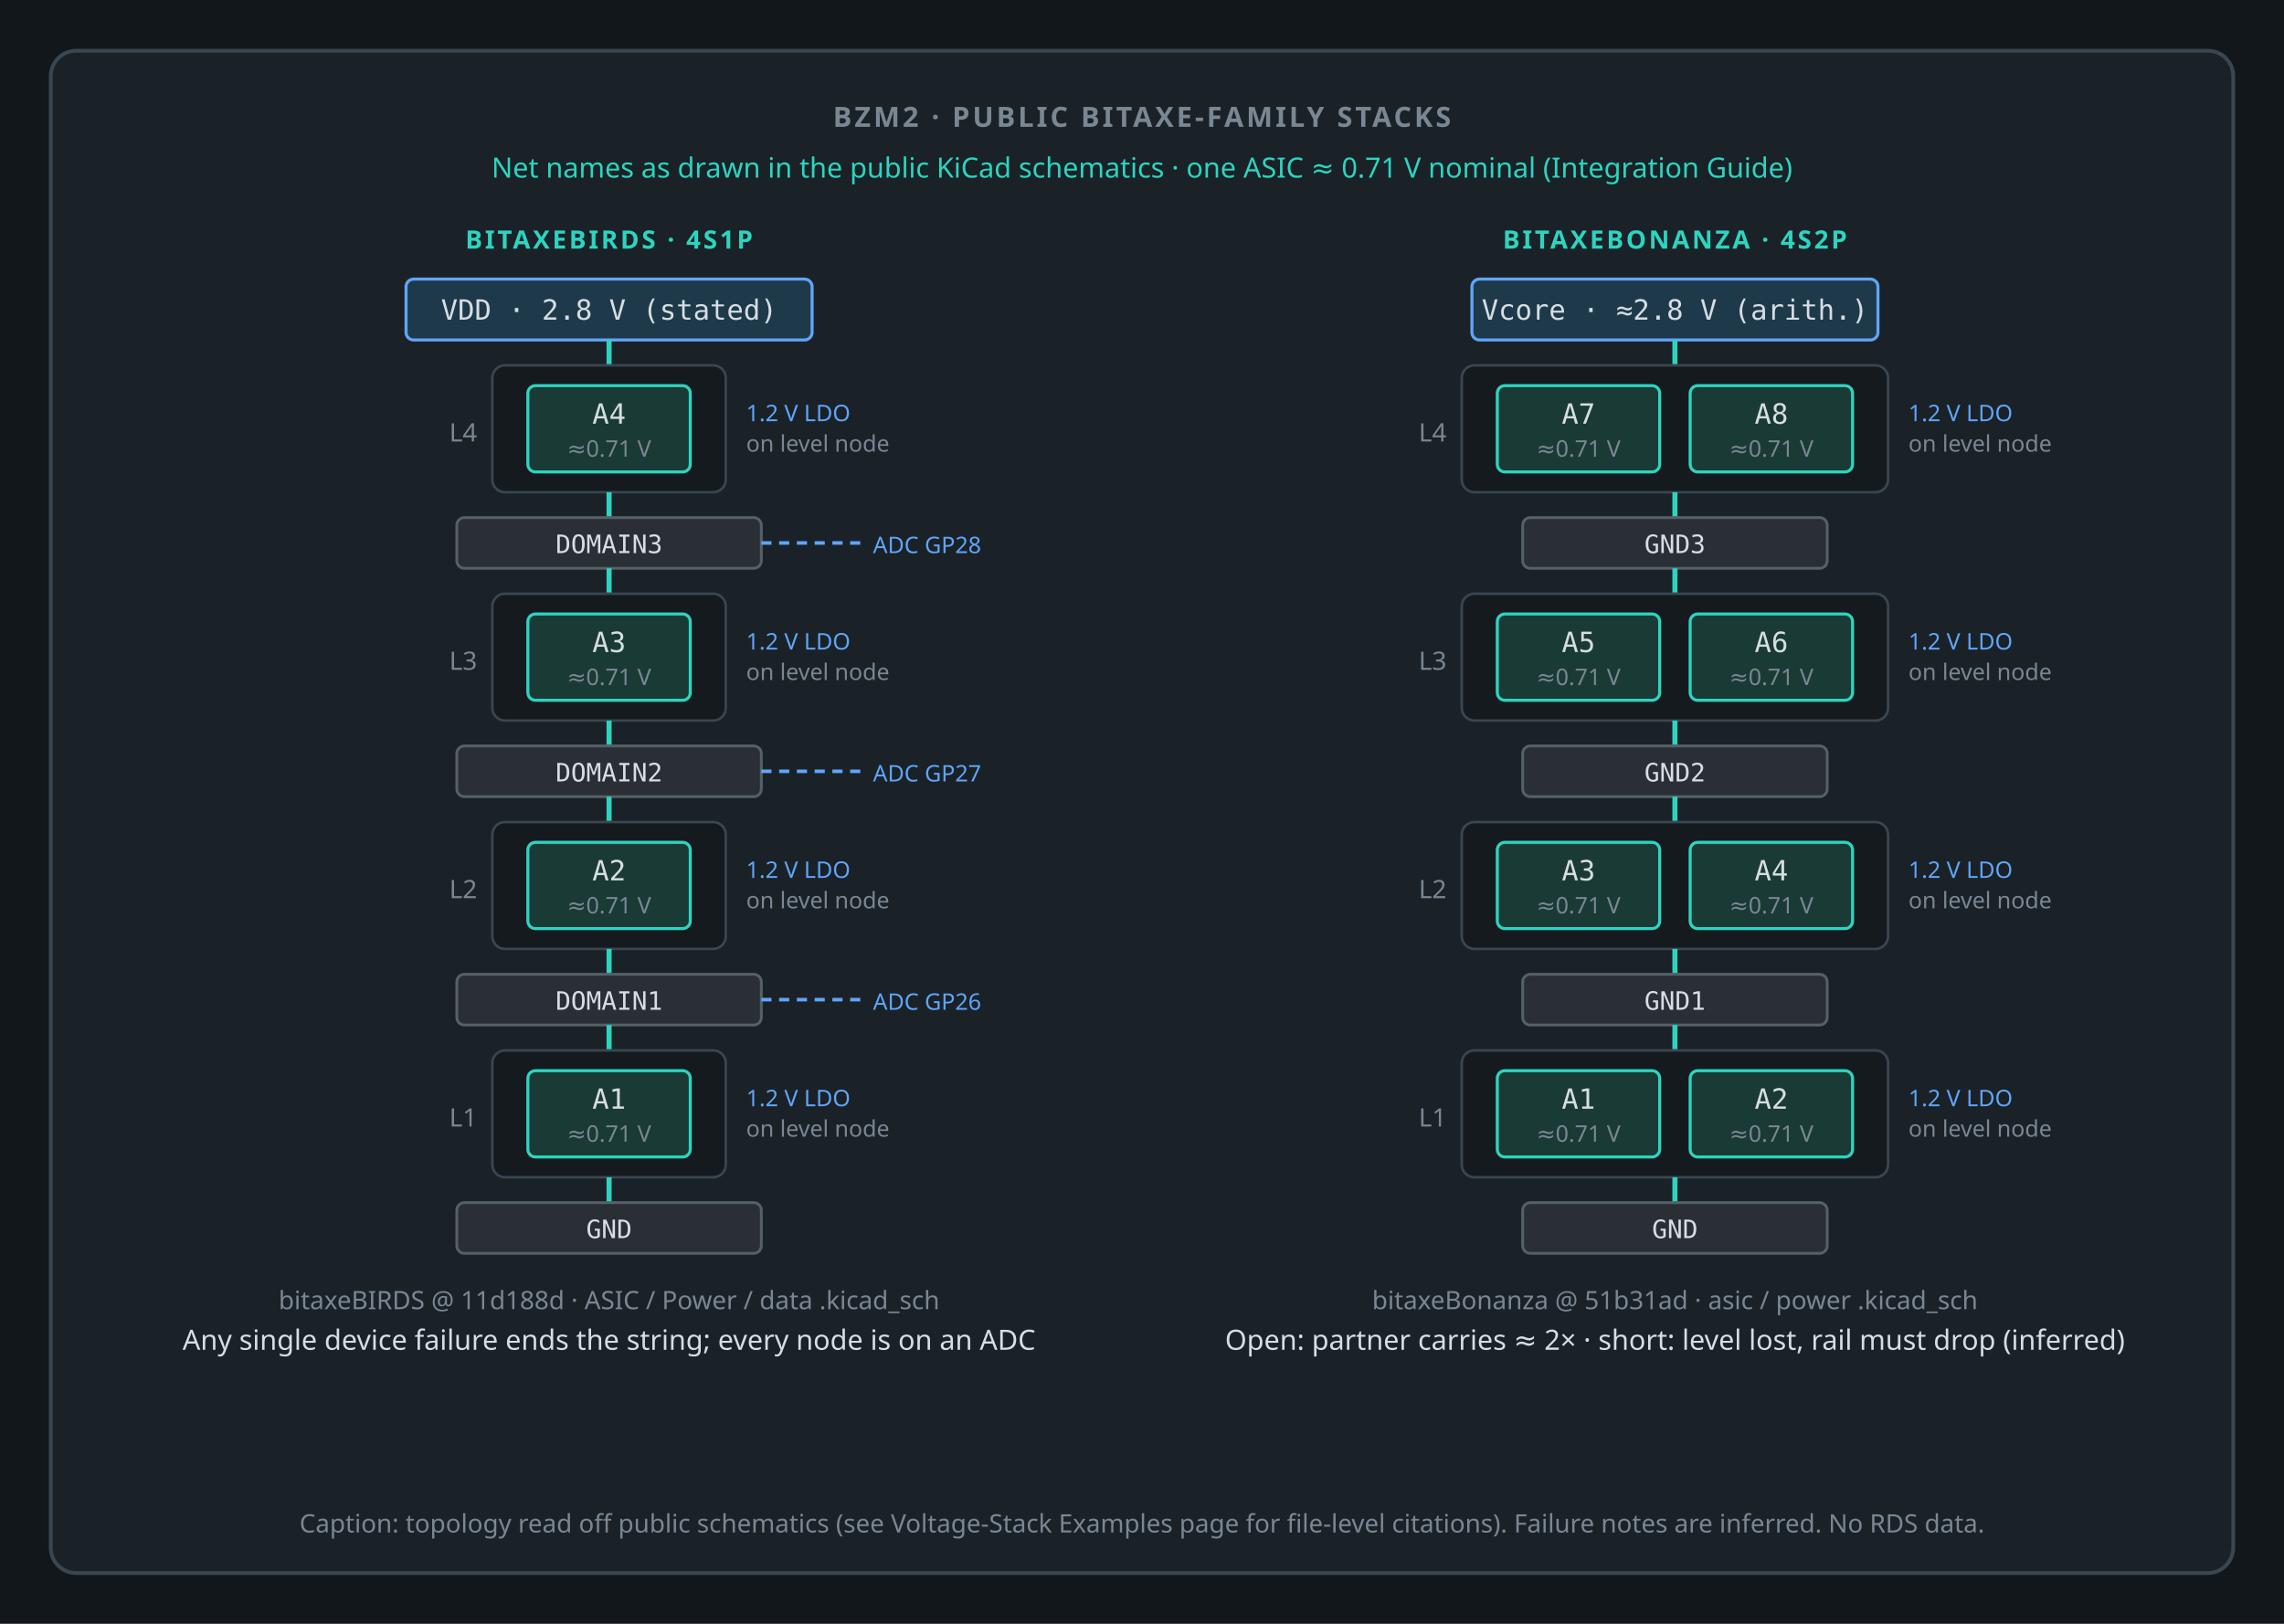
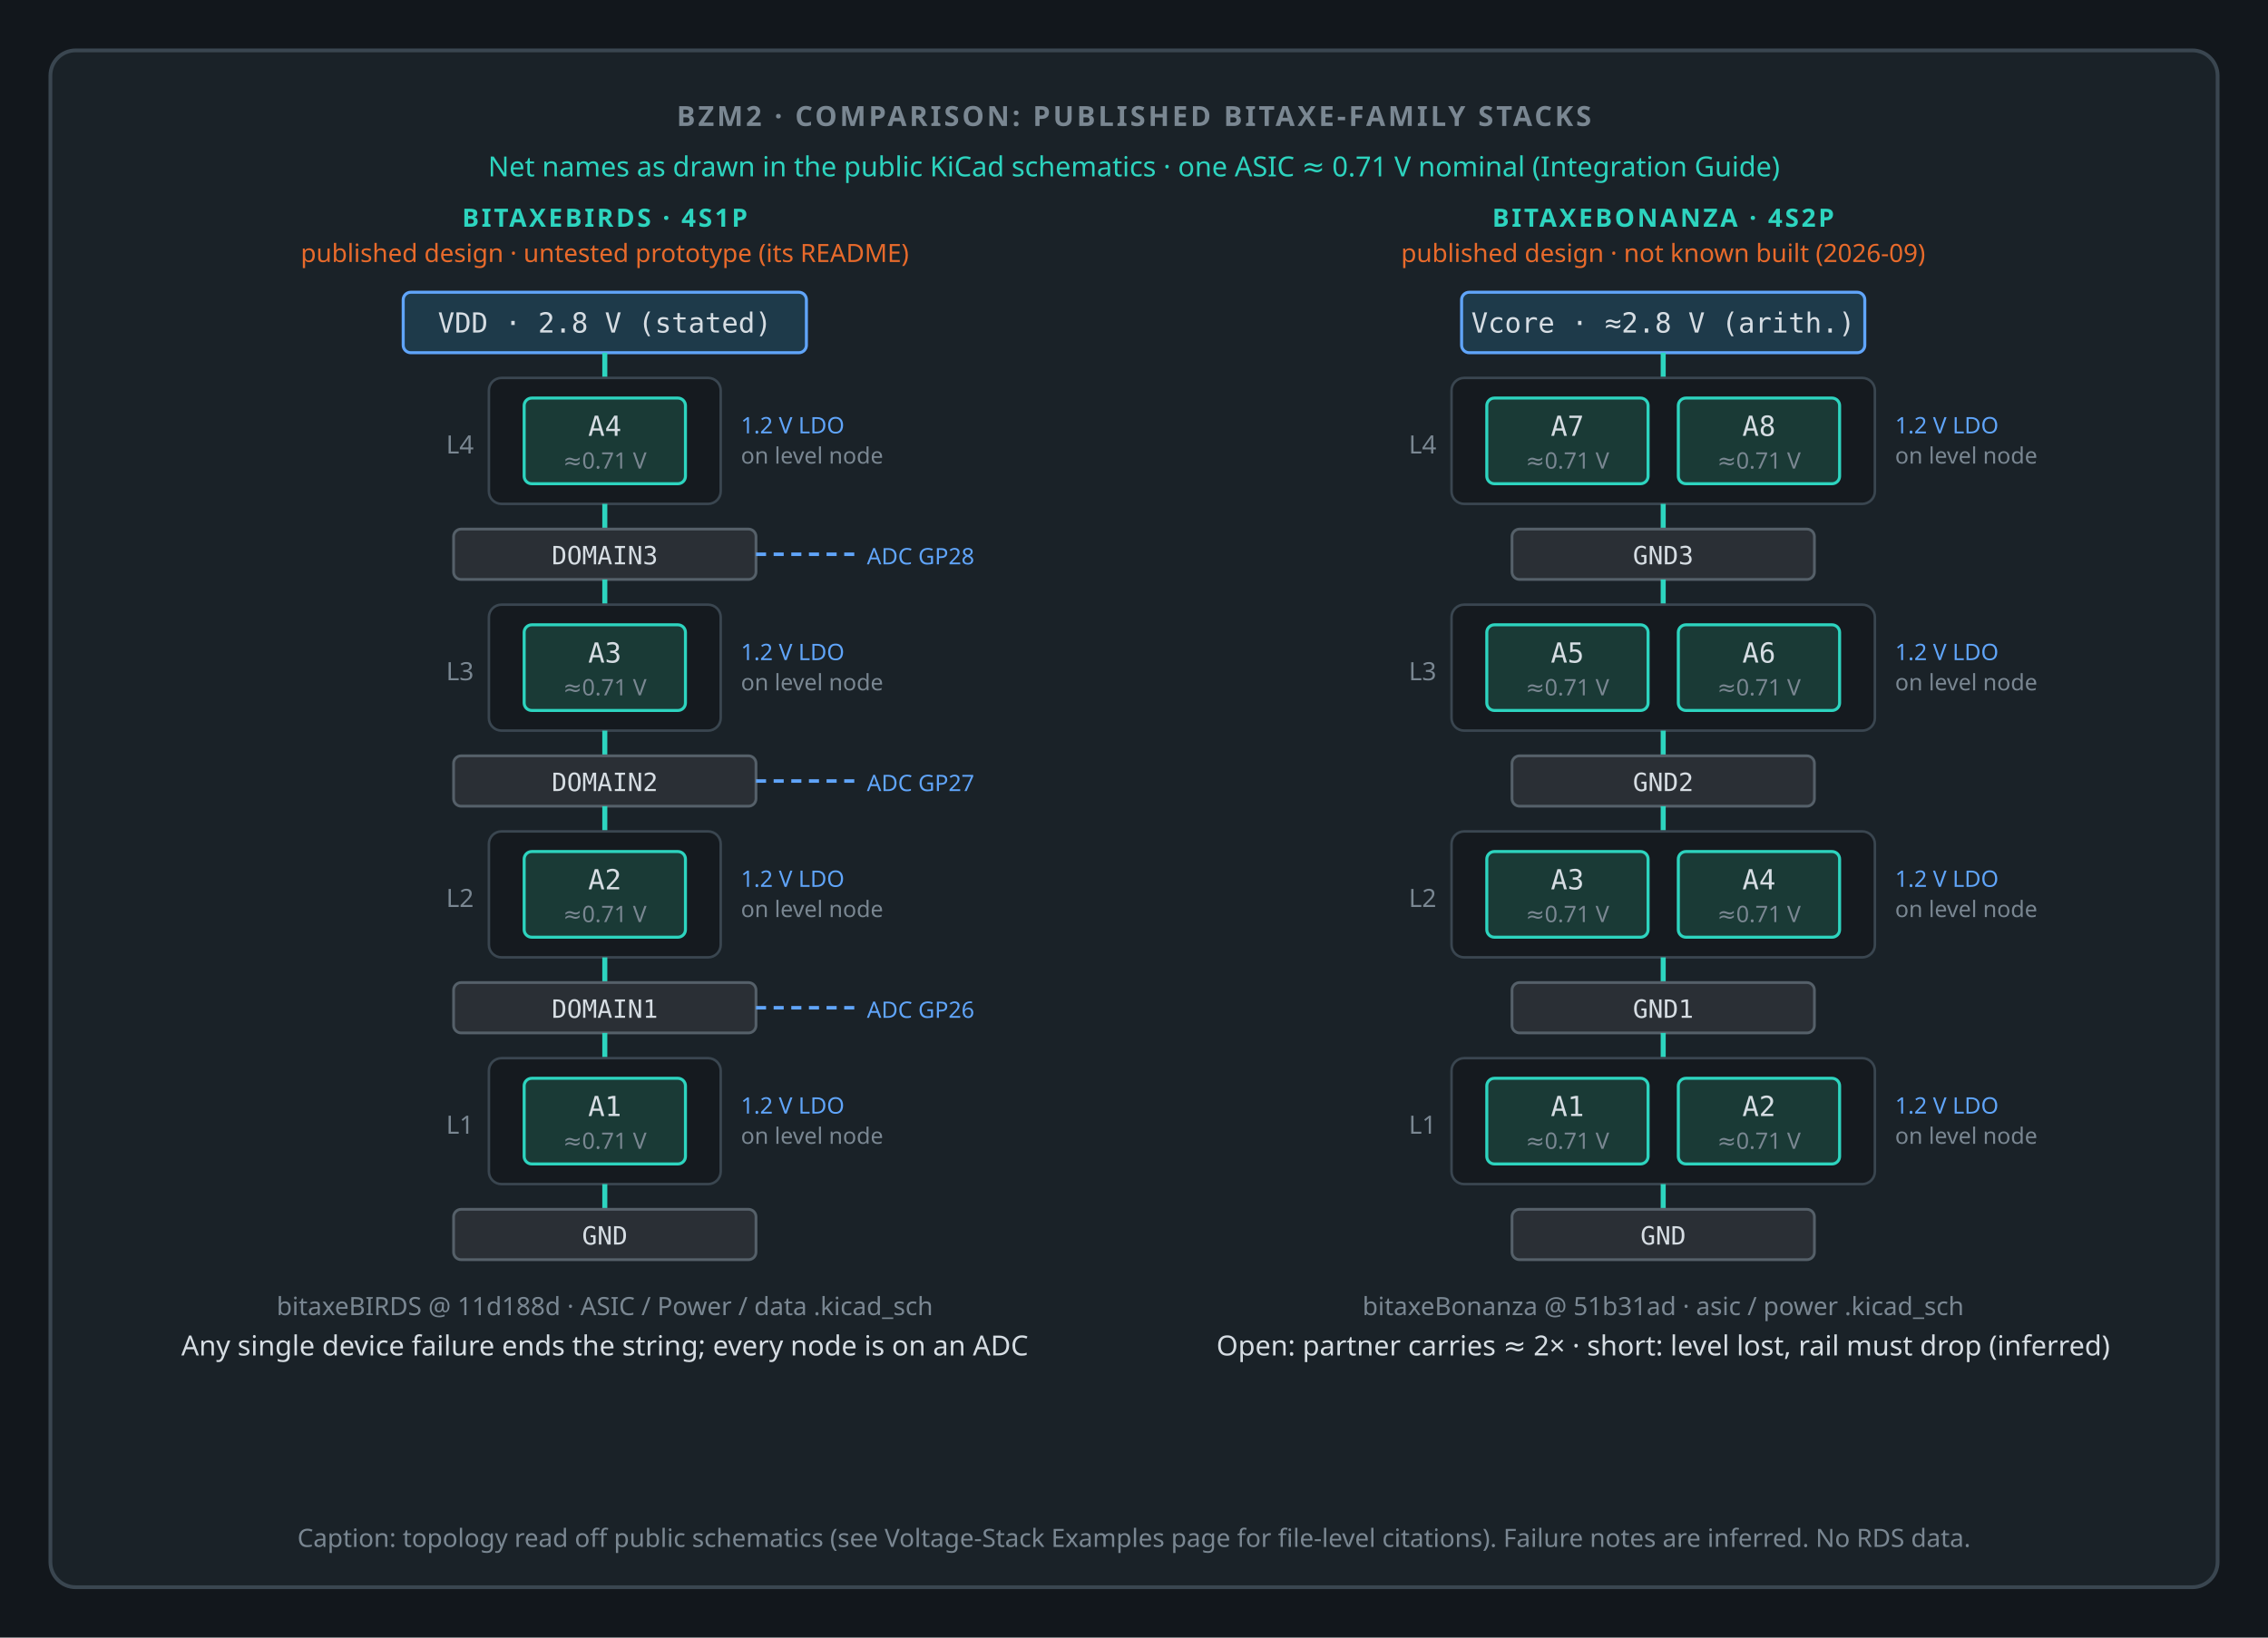
- <svg xmlns="http://www.w3.org/2000/svg" viewBox="0 0 900 640" role="img" aria-label="bitaxeBIRDS four ASICs in series and bitaxeBonanza four levels of two ASICs in parallel">
-   <rect width="900" height="640" fill="#12171c" />
-   <rect x="20" y="20" width="860" height="600" rx="10" fill="#1a2228" stroke="#3a4650" stroke-width="1.5" />
-   <text x="450.0" y="50" text-anchor="middle" fill="#7a8792" font-family="Orbitron,sans-serif" font-size="11" font-weight="600" letter-spacing="0.1em">BZM2 · PUBLIC BITAXE-FAMILY STACKS</text>
+ <svg xmlns="http://www.w3.org/2000/svg" viewBox="0 0 900 650" role="img" aria-label="bitaxeBIRDS four ASICs in series and bitaxeBonanza four levels of two ASICs in parallel">
+   <rect width="900" height="650" fill="#12171c" />
+   <rect x="20" y="20" width="860" height="610" rx="10" fill="#1a2228" stroke="#3a4650" stroke-width="1.5" />
+   <text x="450.0" y="50" text-anchor="middle" fill="#7a8792" font-family="Orbitron,sans-serif" font-size="11" font-weight="600" letter-spacing="0.1em">BZM2 · COMPARISON: PUBLISHED BITAXE-FAMILY STACKS</text>
  <text x="450.0" y="70" text-anchor="middle" fill="#2dd4bf" font-family="Ubuntu,sans-serif" font-size="11">Net names as drawn in the public KiCad schematics · one ASIC ≈ 0.71 V nominal (Integration Guide)</text>
-   <text x="240" y="98" text-anchor="middle" fill="#2dd4bf" font-family="Orbitron,sans-serif" font-size="10" font-weight="600" letter-spacing="0.1em">BITAXEBIRDS · 4S1P</text>
-   <text x="660" y="98" text-anchor="middle" fill="#2dd4bf" font-family="Orbitron,sans-serif" font-size="10" font-weight="600" letter-spacing="0.1em">BITAXEBONANZA · 4S2P</text>
-   <rect x="160.0" y="110" width="160" height="24" rx="3" fill="#1e3a4a" stroke="#60a5fa" stroke-width="1.2" />
-   <text x="240.0" y="126" text-anchor="middle" fill="#d6dde3" font-family="JetBrains Mono,monospace" font-size="11">VDD · 2.8 V (stated)</text>
-   <line x1="240.0" y1="134" x2="240.0" y2="144" stroke="#2dd4bf" stroke-width="2" />
-   <rect x="194.0" y="144" width="92" height="50" rx="5" fill="#151a1f" stroke="#3a4650" stroke-width="1" />
-   <text x="188.0" y="174" text-anchor="end" fill="#7a8792" font-family="Ubuntu,sans-serif" font-size="10">L4</text>
-   <rect x="208.0" y="152" width="64" height="34" rx="3" fill="#1a3a36" stroke="#2dd4bf" stroke-width="1.2" />
-   <text x="240.0" y="167" text-anchor="middle" fill="#d6dde3" font-family="JetBrains Mono,monospace" font-size="11">A4</text>
-   <text x="240.0" y="180" text-anchor="middle" fill="#7a8792" font-family="Ubuntu,sans-serif" font-size="9">≈0.71 V</text>
-   <text x="294.0" y="166" text-anchor="start" fill="#60a5fa" font-family="Ubuntu,sans-serif" font-size="9">1.2 V LDO</text>
-   <text x="294.0" y="178" text-anchor="start" fill="#7a8792" font-family="Ubuntu,sans-serif" font-size="9">on level node</text>
-   <line x1="240.0" y1="194" x2="240.0" y2="204" stroke="#2dd4bf" stroke-width="2" />
-   <rect x="180.0" y="204" width="120" height="20" rx="3" fill="#2a2f35" stroke="#556069" stroke-width="1.1" />
-   <text x="240.0" y="218" text-anchor="middle" fill="#d6dde3" font-family="JetBrains Mono,monospace" font-size="10">DOMAIN3</text>
-   <line x1="300.0" y1="214" x2="340.0" y2="214" stroke="#60a5fa" stroke-width="1.4" stroke-dasharray="4 3" />
-   <text x="344.0" y="218" text-anchor="start" fill="#60a5fa" font-family="Ubuntu,sans-serif" font-size="9">ADC GP28</text>
-   <line x1="240.0" y1="224" x2="240.0" y2="234" stroke="#2dd4bf" stroke-width="2" />
-   <rect x="194.0" y="234" width="92" height="50" rx="5" fill="#151a1f" stroke="#3a4650" stroke-width="1" />
-   <text x="188.0" y="264" text-anchor="end" fill="#7a8792" font-family="Ubuntu,sans-serif" font-size="10">L3</text>
-   <rect x="208.0" y="242" width="64" height="34" rx="3" fill="#1a3a36" stroke="#2dd4bf" stroke-width="1.2" />
-   <text x="240.0" y="257" text-anchor="middle" fill="#d6dde3" font-family="JetBrains Mono,monospace" font-size="11">A3</text>
-   <text x="240.0" y="270" text-anchor="middle" fill="#7a8792" font-family="Ubuntu,sans-serif" font-size="9">≈0.71 V</text>
-   <text x="294.0" y="256" text-anchor="start" fill="#60a5fa" font-family="Ubuntu,sans-serif" font-size="9">1.2 V LDO</text>
-   <text x="294.0" y="268" text-anchor="start" fill="#7a8792" font-family="Ubuntu,sans-serif" font-size="9">on level node</text>
-   <line x1="240.0" y1="284" x2="240.0" y2="294" stroke="#2dd4bf" stroke-width="2" />
-   <rect x="180.0" y="294" width="120" height="20" rx="3" fill="#2a2f35" stroke="#556069" stroke-width="1.1" />
-   <text x="240.0" y="308" text-anchor="middle" fill="#d6dde3" font-family="JetBrains Mono,monospace" font-size="10">DOMAIN2</text>
-   <line x1="300.0" y1="304" x2="340.0" y2="304" stroke="#60a5fa" stroke-width="1.4" stroke-dasharray="4 3" />
-   <text x="344.0" y="308" text-anchor="start" fill="#60a5fa" font-family="Ubuntu,sans-serif" font-size="9">ADC GP27</text>
-   <line x1="240.0" y1="314" x2="240.0" y2="324" stroke="#2dd4bf" stroke-width="2" />
-   <rect x="194.0" y="324" width="92" height="50" rx="5" fill="#151a1f" stroke="#3a4650" stroke-width="1" />
-   <text x="188.0" y="354" text-anchor="end" fill="#7a8792" font-family="Ubuntu,sans-serif" font-size="10">L2</text>
-   <rect x="208.0" y="332" width="64" height="34" rx="3" fill="#1a3a36" stroke="#2dd4bf" stroke-width="1.2" />
-   <text x="240.0" y="347" text-anchor="middle" fill="#d6dde3" font-family="JetBrains Mono,monospace" font-size="11">A2</text>
-   <text x="240.0" y="360" text-anchor="middle" fill="#7a8792" font-family="Ubuntu,sans-serif" font-size="9">≈0.71 V</text>
-   <text x="294.0" y="346" text-anchor="start" fill="#60a5fa" font-family="Ubuntu,sans-serif" font-size="9">1.2 V LDO</text>
-   <text x="294.0" y="358" text-anchor="start" fill="#7a8792" font-family="Ubuntu,sans-serif" font-size="9">on level node</text>
-   <line x1="240.0" y1="374" x2="240.0" y2="384" stroke="#2dd4bf" stroke-width="2" />
-   <rect x="180.0" y="384" width="120" height="20" rx="3" fill="#2a2f35" stroke="#556069" stroke-width="1.1" />
-   <text x="240.0" y="398" text-anchor="middle" fill="#d6dde3" font-family="JetBrains Mono,monospace" font-size="10">DOMAIN1</text>
-   <line x1="300.0" y1="394" x2="340.0" y2="394" stroke="#60a5fa" stroke-width="1.4" stroke-dasharray="4 3" />
-   <text x="344.0" y="398" text-anchor="start" fill="#60a5fa" font-family="Ubuntu,sans-serif" font-size="9">ADC GP26</text>
-   <line x1="240.0" y1="404" x2="240.0" y2="414" stroke="#2dd4bf" stroke-width="2" />
-   <rect x="194.0" y="414" width="92" height="50" rx="5" fill="#151a1f" stroke="#3a4650" stroke-width="1" />
-   <text x="188.0" y="444" text-anchor="end" fill="#7a8792" font-family="Ubuntu,sans-serif" font-size="10">L1</text>
-   <rect x="208.0" y="422" width="64" height="34" rx="3" fill="#1a3a36" stroke="#2dd4bf" stroke-width="1.2" />
-   <text x="240.0" y="437" text-anchor="middle" fill="#d6dde3" font-family="JetBrains Mono,monospace" font-size="11">A1</text>
-   <text x="240.0" y="450" text-anchor="middle" fill="#7a8792" font-family="Ubuntu,sans-serif" font-size="9">≈0.71 V</text>
-   <text x="294.0" y="436" text-anchor="start" fill="#60a5fa" font-family="Ubuntu,sans-serif" font-size="9">1.2 V LDO</text>
-   <text x="294.0" y="448" text-anchor="start" fill="#7a8792" font-family="Ubuntu,sans-serif" font-size="9">on level node</text>
-   <line x1="240.0" y1="464" x2="240.0" y2="474" stroke="#2dd4bf" stroke-width="2" />
-   <rect x="180.0" y="474" width="120" height="20" rx="3" fill="#2a2f35" stroke="#556069" stroke-width="1.1" />
-   <text x="240.0" y="488" text-anchor="middle" fill="#d6dde3" font-family="JetBrains Mono,monospace" font-size="10">GND</text>
-   <rect x="580.0" y="110" width="160" height="24" rx="3" fill="#1e3a4a" stroke="#60a5fa" stroke-width="1.2" />
-   <text x="660.0" y="126" text-anchor="middle" fill="#d6dde3" font-family="JetBrains Mono,monospace" font-size="11">Vcore · ≈2.8 V (arith.)</text>
-   <line x1="660.0" y1="134" x2="660.0" y2="144" stroke="#2dd4bf" stroke-width="2" />
-   <rect x="576.0" y="144" width="168" height="50" rx="5" fill="#151a1f" stroke="#3a4650" stroke-width="1" />
-   <text x="570.0" y="174" text-anchor="end" fill="#7a8792" font-family="Ubuntu,sans-serif" font-size="10">L4</text>
-   <rect x="590.0" y="152" width="64" height="34" rx="3" fill="#1a3a36" stroke="#2dd4bf" stroke-width="1.2" />
-   <text x="622.0" y="167" text-anchor="middle" fill="#d6dde3" font-family="JetBrains Mono,monospace" font-size="11">A7</text>
-   <text x="622.0" y="180" text-anchor="middle" fill="#7a8792" font-family="Ubuntu,sans-serif" font-size="9">≈0.71 V</text>
-   <rect x="666.0" y="152" width="64" height="34" rx="3" fill="#1a3a36" stroke="#2dd4bf" stroke-width="1.2" />
-   <text x="698.0" y="167" text-anchor="middle" fill="#d6dde3" font-family="JetBrains Mono,monospace" font-size="11">A8</text>
-   <text x="698.0" y="180" text-anchor="middle" fill="#7a8792" font-family="Ubuntu,sans-serif" font-size="9">≈0.71 V</text>
-   <text x="752.0" y="166" text-anchor="start" fill="#60a5fa" font-family="Ubuntu,sans-serif" font-size="9">1.2 V LDO</text>
-   <text x="752.0" y="178" text-anchor="start" fill="#7a8792" font-family="Ubuntu,sans-serif" font-size="9">on level node</text>
-   <line x1="660.0" y1="194" x2="660.0" y2="204" stroke="#2dd4bf" stroke-width="2" />
-   <rect x="600.0" y="204" width="120" height="20" rx="3" fill="#2a2f35" stroke="#556069" stroke-width="1.1" />
-   <text x="660.0" y="218" text-anchor="middle" fill="#d6dde3" font-family="JetBrains Mono,monospace" font-size="10">GND3</text>
-   <line x1="660.0" y1="224" x2="660.0" y2="234" stroke="#2dd4bf" stroke-width="2" />
-   <rect x="576.0" y="234" width="168" height="50" rx="5" fill="#151a1f" stroke="#3a4650" stroke-width="1" />
-   <text x="570.0" y="264" text-anchor="end" fill="#7a8792" font-family="Ubuntu,sans-serif" font-size="10">L3</text>
-   <rect x="590.0" y="242" width="64" height="34" rx="3" fill="#1a3a36" stroke="#2dd4bf" stroke-width="1.2" />
-   <text x="622.0" y="257" text-anchor="middle" fill="#d6dde3" font-family="JetBrains Mono,monospace" font-size="11">A5</text>
-   <text x="622.0" y="270" text-anchor="middle" fill="#7a8792" font-family="Ubuntu,sans-serif" font-size="9">≈0.71 V</text>
-   <rect x="666.0" y="242" width="64" height="34" rx="3" fill="#1a3a36" stroke="#2dd4bf" stroke-width="1.2" />
-   <text x="698.0" y="257" text-anchor="middle" fill="#d6dde3" font-family="JetBrains Mono,monospace" font-size="11">A6</text>
-   <text x="698.0" y="270" text-anchor="middle" fill="#7a8792" font-family="Ubuntu,sans-serif" font-size="9">≈0.71 V</text>
-   <text x="752.0" y="256" text-anchor="start" fill="#60a5fa" font-family="Ubuntu,sans-serif" font-size="9">1.2 V LDO</text>
-   <text x="752.0" y="268" text-anchor="start" fill="#7a8792" font-family="Ubuntu,sans-serif" font-size="9">on level node</text>
-   <line x1="660.0" y1="284" x2="660.0" y2="294" stroke="#2dd4bf" stroke-width="2" />
-   <rect x="600.0" y="294" width="120" height="20" rx="3" fill="#2a2f35" stroke="#556069" stroke-width="1.1" />
-   <text x="660.0" y="308" text-anchor="middle" fill="#d6dde3" font-family="JetBrains Mono,monospace" font-size="10">GND2</text>
-   <line x1="660.0" y1="314" x2="660.0" y2="324" stroke="#2dd4bf" stroke-width="2" />
-   <rect x="576.0" y="324" width="168" height="50" rx="5" fill="#151a1f" stroke="#3a4650" stroke-width="1" />
-   <text x="570.0" y="354" text-anchor="end" fill="#7a8792" font-family="Ubuntu,sans-serif" font-size="10">L2</text>
-   <rect x="590.0" y="332" width="64" height="34" rx="3" fill="#1a3a36" stroke="#2dd4bf" stroke-width="1.2" />
-   <text x="622.0" y="347" text-anchor="middle" fill="#d6dde3" font-family="JetBrains Mono,monospace" font-size="11">A3</text>
-   <text x="622.0" y="360" text-anchor="middle" fill="#7a8792" font-family="Ubuntu,sans-serif" font-size="9">≈0.71 V</text>
-   <rect x="666.0" y="332" width="64" height="34" rx="3" fill="#1a3a36" stroke="#2dd4bf" stroke-width="1.2" />
-   <text x="698.0" y="347" text-anchor="middle" fill="#d6dde3" font-family="JetBrains Mono,monospace" font-size="11">A4</text>
-   <text x="698.0" y="360" text-anchor="middle" fill="#7a8792" font-family="Ubuntu,sans-serif" font-size="9">≈0.71 V</text>
-   <text x="752.0" y="346" text-anchor="start" fill="#60a5fa" font-family="Ubuntu,sans-serif" font-size="9">1.2 V LDO</text>
-   <text x="752.0" y="358" text-anchor="start" fill="#7a8792" font-family="Ubuntu,sans-serif" font-size="9">on level node</text>
-   <line x1="660.0" y1="374" x2="660.0" y2="384" stroke="#2dd4bf" stroke-width="2" />
-   <rect x="600.0" y="384" width="120" height="20" rx="3" fill="#2a2f35" stroke="#556069" stroke-width="1.1" />
-   <text x="660.0" y="398" text-anchor="middle" fill="#d6dde3" font-family="JetBrains Mono,monospace" font-size="10">GND1</text>
-   <line x1="660.0" y1="404" x2="660.0" y2="414" stroke="#2dd4bf" stroke-width="2" />
-   <rect x="576.0" y="414" width="168" height="50" rx="5" fill="#151a1f" stroke="#3a4650" stroke-width="1" />
-   <text x="570.0" y="444" text-anchor="end" fill="#7a8792" font-family="Ubuntu,sans-serif" font-size="10">L1</text>
-   <rect x="590.0" y="422" width="64" height="34" rx="3" fill="#1a3a36" stroke="#2dd4bf" stroke-width="1.2" />
-   <text x="622.0" y="437" text-anchor="middle" fill="#d6dde3" font-family="JetBrains Mono,monospace" font-size="11">A1</text>
-   <text x="622.0" y="450" text-anchor="middle" fill="#7a8792" font-family="Ubuntu,sans-serif" font-size="9">≈0.71 V</text>
-   <rect x="666.0" y="422" width="64" height="34" rx="3" fill="#1a3a36" stroke="#2dd4bf" stroke-width="1.2" />
-   <text x="698.0" y="437" text-anchor="middle" fill="#d6dde3" font-family="JetBrains Mono,monospace" font-size="11">A2</text>
-   <text x="698.0" y="450" text-anchor="middle" fill="#7a8792" font-family="Ubuntu,sans-serif" font-size="9">≈0.71 V</text>
-   <text x="752.0" y="436" text-anchor="start" fill="#60a5fa" font-family="Ubuntu,sans-serif" font-size="9">1.2 V LDO</text>
-   <text x="752.0" y="448" text-anchor="start" fill="#7a8792" font-family="Ubuntu,sans-serif" font-size="9">on level node</text>
-   <line x1="660.0" y1="464" x2="660.0" y2="474" stroke="#2dd4bf" stroke-width="2" />
-   <rect x="600.0" y="474" width="120" height="20" rx="3" fill="#2a2f35" stroke="#556069" stroke-width="1.1" />
-   <text x="660.0" y="488" text-anchor="middle" fill="#d6dde3" font-family="JetBrains Mono,monospace" font-size="10">GND</text>
-   <text x="240" y="516" text-anchor="middle" fill="#7a8792" font-family="Ubuntu,sans-serif" font-size="10">bitaxeBIRDS @ 11d188d · ASIC / Power / data .kicad_sch</text>
-   <text x="240" y="532" text-anchor="middle" fill="#d6dde3" font-family="Ubuntu,sans-serif" font-size="11">Any single device failure ends the string; every node is on an ADC</text>
-   <text x="660" y="516" text-anchor="middle" fill="#7a8792" font-family="Ubuntu,sans-serif" font-size="10">bitaxeBonanza @ 51b31ad · asic / power .kicad_sch</text>
-   <text x="660" y="532" text-anchor="middle" fill="#d6dde3" font-family="Ubuntu,sans-serif" font-size="11">Open: partner carries ≈ 2× · short: level lost, rail must drop (inferred)</text>
-   <text x="450.0" y="604" text-anchor="middle" fill="#7a8792" font-family="Ubuntu,sans-serif" font-size="10">Caption: topology read off public schematics (see Voltage-Stack Examples page for file-level citations). Failure notes are inferred. No RDS data.</text>
+   <text x="240" y="90" text-anchor="middle" fill="#2dd4bf" font-family="Orbitron,sans-serif" font-size="10" font-weight="600" letter-spacing="0.1em">BITAXEBIRDS · 4S1P</text>
+   <text x="660" y="90" text-anchor="middle" fill="#2dd4bf" font-family="Orbitron,sans-serif" font-size="10" font-weight="600" letter-spacing="0.1em">BITAXEBONANZA · 4S2P</text>
+   <text x="240" y="104" text-anchor="middle" fill="#E86A2B" font-family="Ubuntu,sans-serif" font-size="10">published design · untested prototype (its README)</text>
+   <text x="660" y="104" text-anchor="middle" fill="#E86A2B" font-family="Ubuntu,sans-serif" font-size="10">published design · not known built (2026-09)</text>
+   <rect x="160.0" y="116" width="160" height="24" rx="3" fill="#1e3a4a" stroke="#60a5fa" stroke-width="1.2" />
+   <text x="240.0" y="132" text-anchor="middle" fill="#d6dde3" font-family="JetBrains Mono,monospace" font-size="11">VDD · 2.8 V (stated)</text>
+   <line x1="240.0" y1="140" x2="240.0" y2="150" stroke="#2dd4bf" stroke-width="2" />
+   <rect x="194.0" y="150" width="92" height="50" rx="5" fill="#151a1f" stroke="#3a4650" stroke-width="1" />
+   <text x="188.0" y="180" text-anchor="end" fill="#7a8792" font-family="Ubuntu,sans-serif" font-size="10">L4</text>
+   <rect x="208.0" y="158" width="64" height="34" rx="3" fill="#1a3a36" stroke="#2dd4bf" stroke-width="1.2" />
+   <text x="240.0" y="173" text-anchor="middle" fill="#d6dde3" font-family="JetBrains Mono,monospace" font-size="11">A4</text>
+   <text x="240.0" y="186" text-anchor="middle" fill="#7a8792" font-family="Ubuntu,sans-serif" font-size="9">≈0.71 V</text>
+   <text x="294.0" y="172" text-anchor="start" fill="#60a5fa" font-family="Ubuntu,sans-serif" font-size="9">1.2 V LDO</text>
+   <text x="294.0" y="184" text-anchor="start" fill="#7a8792" font-family="Ubuntu,sans-serif" font-size="9">on level node</text>
+   <line x1="240.0" y1="200" x2="240.0" y2="210" stroke="#2dd4bf" stroke-width="2" />
+   <rect x="180.0" y="210" width="120" height="20" rx="3" fill="#2a2f35" stroke="#556069" stroke-width="1.1" />
+   <text x="240.0" y="224" text-anchor="middle" fill="#d6dde3" font-family="JetBrains Mono,monospace" font-size="10">DOMAIN3</text>
+   <line x1="300.0" y1="220" x2="340.0" y2="220" stroke="#60a5fa" stroke-width="1.4" stroke-dasharray="4 3" />
+   <text x="344.0" y="224" text-anchor="start" fill="#60a5fa" font-family="Ubuntu,sans-serif" font-size="9">ADC GP28</text>
+   <line x1="240.0" y1="230" x2="240.0" y2="240" stroke="#2dd4bf" stroke-width="2" />
+   <rect x="194.0" y="240" width="92" height="50" rx="5" fill="#151a1f" stroke="#3a4650" stroke-width="1" />
+   <text x="188.0" y="270" text-anchor="end" fill="#7a8792" font-family="Ubuntu,sans-serif" font-size="10">L3</text>
+   <rect x="208.0" y="248" width="64" height="34" rx="3" fill="#1a3a36" stroke="#2dd4bf" stroke-width="1.2" />
+   <text x="240.0" y="263" text-anchor="middle" fill="#d6dde3" font-family="JetBrains Mono,monospace" font-size="11">A3</text>
+   <text x="240.0" y="276" text-anchor="middle" fill="#7a8792" font-family="Ubuntu,sans-serif" font-size="9">≈0.71 V</text>
+   <text x="294.0" y="262" text-anchor="start" fill="#60a5fa" font-family="Ubuntu,sans-serif" font-size="9">1.2 V LDO</text>
+   <text x="294.0" y="274" text-anchor="start" fill="#7a8792" font-family="Ubuntu,sans-serif" font-size="9">on level node</text>
+   <line x1="240.0" y1="290" x2="240.0" y2="300" stroke="#2dd4bf" stroke-width="2" />
+   <rect x="180.0" y="300" width="120" height="20" rx="3" fill="#2a2f35" stroke="#556069" stroke-width="1.1" />
+   <text x="240.0" y="314" text-anchor="middle" fill="#d6dde3" font-family="JetBrains Mono,monospace" font-size="10">DOMAIN2</text>
+   <line x1="300.0" y1="310" x2="340.0" y2="310" stroke="#60a5fa" stroke-width="1.4" stroke-dasharray="4 3" />
+   <text x="344.0" y="314" text-anchor="start" fill="#60a5fa" font-family="Ubuntu,sans-serif" font-size="9">ADC GP27</text>
+   <line x1="240.0" y1="320" x2="240.0" y2="330" stroke="#2dd4bf" stroke-width="2" />
+   <rect x="194.0" y="330" width="92" height="50" rx="5" fill="#151a1f" stroke="#3a4650" stroke-width="1" />
+   <text x="188.0" y="360" text-anchor="end" fill="#7a8792" font-family="Ubuntu,sans-serif" font-size="10">L2</text>
+   <rect x="208.0" y="338" width="64" height="34" rx="3" fill="#1a3a36" stroke="#2dd4bf" stroke-width="1.2" />
+   <text x="240.0" y="353" text-anchor="middle" fill="#d6dde3" font-family="JetBrains Mono,monospace" font-size="11">A2</text>
+   <text x="240.0" y="366" text-anchor="middle" fill="#7a8792" font-family="Ubuntu,sans-serif" font-size="9">≈0.71 V</text>
+   <text x="294.0" y="352" text-anchor="start" fill="#60a5fa" font-family="Ubuntu,sans-serif" font-size="9">1.2 V LDO</text>
+   <text x="294.0" y="364" text-anchor="start" fill="#7a8792" font-family="Ubuntu,sans-serif" font-size="9">on level node</text>
+   <line x1="240.0" y1="380" x2="240.0" y2="390" stroke="#2dd4bf" stroke-width="2" />
+   <rect x="180.0" y="390" width="120" height="20" rx="3" fill="#2a2f35" stroke="#556069" stroke-width="1.1" />
+   <text x="240.0" y="404" text-anchor="middle" fill="#d6dde3" font-family="JetBrains Mono,monospace" font-size="10">DOMAIN1</text>
+   <line x1="300.0" y1="400" x2="340.0" y2="400" stroke="#60a5fa" stroke-width="1.4" stroke-dasharray="4 3" />
+   <text x="344.0" y="404" text-anchor="start" fill="#60a5fa" font-family="Ubuntu,sans-serif" font-size="9">ADC GP26</text>
+   <line x1="240.0" y1="410" x2="240.0" y2="420" stroke="#2dd4bf" stroke-width="2" />
+   <rect x="194.0" y="420" width="92" height="50" rx="5" fill="#151a1f" stroke="#3a4650" stroke-width="1" />
+   <text x="188.0" y="450" text-anchor="end" fill="#7a8792" font-family="Ubuntu,sans-serif" font-size="10">L1</text>
+   <rect x="208.0" y="428" width="64" height="34" rx="3" fill="#1a3a36" stroke="#2dd4bf" stroke-width="1.2" />
+   <text x="240.0" y="443" text-anchor="middle" fill="#d6dde3" font-family="JetBrains Mono,monospace" font-size="11">A1</text>
+   <text x="240.0" y="456" text-anchor="middle" fill="#7a8792" font-family="Ubuntu,sans-serif" font-size="9">≈0.71 V</text>
+   <text x="294.0" y="442" text-anchor="start" fill="#60a5fa" font-family="Ubuntu,sans-serif" font-size="9">1.2 V LDO</text>
+   <text x="294.0" y="454" text-anchor="start" fill="#7a8792" font-family="Ubuntu,sans-serif" font-size="9">on level node</text>
+   <line x1="240.0" y1="470" x2="240.0" y2="480" stroke="#2dd4bf" stroke-width="2" />
+   <rect x="180.0" y="480" width="120" height="20" rx="3" fill="#2a2f35" stroke="#556069" stroke-width="1.1" />
+   <text x="240.0" y="494" text-anchor="middle" fill="#d6dde3" font-family="JetBrains Mono,monospace" font-size="10">GND</text>
+   <rect x="580.0" y="116" width="160" height="24" rx="3" fill="#1e3a4a" stroke="#60a5fa" stroke-width="1.2" />
+   <text x="660.0" y="132" text-anchor="middle" fill="#d6dde3" font-family="JetBrains Mono,monospace" font-size="11">Vcore · ≈2.8 V (arith.)</text>
+   <line x1="660.0" y1="140" x2="660.0" y2="150" stroke="#2dd4bf" stroke-width="2" />
+   <rect x="576.0" y="150" width="168" height="50" rx="5" fill="#151a1f" stroke="#3a4650" stroke-width="1" />
+   <text x="570.0" y="180" text-anchor="end" fill="#7a8792" font-family="Ubuntu,sans-serif" font-size="10">L4</text>
+   <rect x="590.0" y="158" width="64" height="34" rx="3" fill="#1a3a36" stroke="#2dd4bf" stroke-width="1.2" />
+   <text x="622.0" y="173" text-anchor="middle" fill="#d6dde3" font-family="JetBrains Mono,monospace" font-size="11">A7</text>
+   <text x="622.0" y="186" text-anchor="middle" fill="#7a8792" font-family="Ubuntu,sans-serif" font-size="9">≈0.71 V</text>
+   <rect x="666.0" y="158" width="64" height="34" rx="3" fill="#1a3a36" stroke="#2dd4bf" stroke-width="1.2" />
+   <text x="698.0" y="173" text-anchor="middle" fill="#d6dde3" font-family="JetBrains Mono,monospace" font-size="11">A8</text>
+   <text x="698.0" y="186" text-anchor="middle" fill="#7a8792" font-family="Ubuntu,sans-serif" font-size="9">≈0.71 V</text>
+   <text x="752.0" y="172" text-anchor="start" fill="#60a5fa" font-family="Ubuntu,sans-serif" font-size="9">1.2 V LDO</text>
+   <text x="752.0" y="184" text-anchor="start" fill="#7a8792" font-family="Ubuntu,sans-serif" font-size="9">on level node</text>
+   <line x1="660.0" y1="200" x2="660.0" y2="210" stroke="#2dd4bf" stroke-width="2" />
+   <rect x="600.0" y="210" width="120" height="20" rx="3" fill="#2a2f35" stroke="#556069" stroke-width="1.1" />
+   <text x="660.0" y="224" text-anchor="middle" fill="#d6dde3" font-family="JetBrains Mono,monospace" font-size="10">GND3</text>
+   <line x1="660.0" y1="230" x2="660.0" y2="240" stroke="#2dd4bf" stroke-width="2" />
+   <rect x="576.0" y="240" width="168" height="50" rx="5" fill="#151a1f" stroke="#3a4650" stroke-width="1" />
+   <text x="570.0" y="270" text-anchor="end" fill="#7a8792" font-family="Ubuntu,sans-serif" font-size="10">L3</text>
+   <rect x="590.0" y="248" width="64" height="34" rx="3" fill="#1a3a36" stroke="#2dd4bf" stroke-width="1.2" />
+   <text x="622.0" y="263" text-anchor="middle" fill="#d6dde3" font-family="JetBrains Mono,monospace" font-size="11">A5</text>
+   <text x="622.0" y="276" text-anchor="middle" fill="#7a8792" font-family="Ubuntu,sans-serif" font-size="9">≈0.71 V</text>
+   <rect x="666.0" y="248" width="64" height="34" rx="3" fill="#1a3a36" stroke="#2dd4bf" stroke-width="1.2" />
+   <text x="698.0" y="263" text-anchor="middle" fill="#d6dde3" font-family="JetBrains Mono,monospace" font-size="11">A6</text>
+   <text x="698.0" y="276" text-anchor="middle" fill="#7a8792" font-family="Ubuntu,sans-serif" font-size="9">≈0.71 V</text>
+   <text x="752.0" y="262" text-anchor="start" fill="#60a5fa" font-family="Ubuntu,sans-serif" font-size="9">1.2 V LDO</text>
+   <text x="752.0" y="274" text-anchor="start" fill="#7a8792" font-family="Ubuntu,sans-serif" font-size="9">on level node</text>
+   <line x1="660.0" y1="290" x2="660.0" y2="300" stroke="#2dd4bf" stroke-width="2" />
+   <rect x="600.0" y="300" width="120" height="20" rx="3" fill="#2a2f35" stroke="#556069" stroke-width="1.1" />
+   <text x="660.0" y="314" text-anchor="middle" fill="#d6dde3" font-family="JetBrains Mono,monospace" font-size="10">GND2</text>
+   <line x1="660.0" y1="320" x2="660.0" y2="330" stroke="#2dd4bf" stroke-width="2" />
+   <rect x="576.0" y="330" width="168" height="50" rx="5" fill="#151a1f" stroke="#3a4650" stroke-width="1" />
+   <text x="570.0" y="360" text-anchor="end" fill="#7a8792" font-family="Ubuntu,sans-serif" font-size="10">L2</text>
+   <rect x="590.0" y="338" width="64" height="34" rx="3" fill="#1a3a36" stroke="#2dd4bf" stroke-width="1.2" />
+   <text x="622.0" y="353" text-anchor="middle" fill="#d6dde3" font-family="JetBrains Mono,monospace" font-size="11">A3</text>
+   <text x="622.0" y="366" text-anchor="middle" fill="#7a8792" font-family="Ubuntu,sans-serif" font-size="9">≈0.71 V</text>
+   <rect x="666.0" y="338" width="64" height="34" rx="3" fill="#1a3a36" stroke="#2dd4bf" stroke-width="1.2" />
+   <text x="698.0" y="353" text-anchor="middle" fill="#d6dde3" font-family="JetBrains Mono,monospace" font-size="11">A4</text>
+   <text x="698.0" y="366" text-anchor="middle" fill="#7a8792" font-family="Ubuntu,sans-serif" font-size="9">≈0.71 V</text>
+   <text x="752.0" y="352" text-anchor="start" fill="#60a5fa" font-family="Ubuntu,sans-serif" font-size="9">1.2 V LDO</text>
+   <text x="752.0" y="364" text-anchor="start" fill="#7a8792" font-family="Ubuntu,sans-serif" font-size="9">on level node</text>
+   <line x1="660.0" y1="380" x2="660.0" y2="390" stroke="#2dd4bf" stroke-width="2" />
+   <rect x="600.0" y="390" width="120" height="20" rx="3" fill="#2a2f35" stroke="#556069" stroke-width="1.1" />
+   <text x="660.0" y="404" text-anchor="middle" fill="#d6dde3" font-family="JetBrains Mono,monospace" font-size="10">GND1</text>
+   <line x1="660.0" y1="410" x2="660.0" y2="420" stroke="#2dd4bf" stroke-width="2" />
+   <rect x="576.0" y="420" width="168" height="50" rx="5" fill="#151a1f" stroke="#3a4650" stroke-width="1" />
+   <text x="570.0" y="450" text-anchor="end" fill="#7a8792" font-family="Ubuntu,sans-serif" font-size="10">L1</text>
+   <rect x="590.0" y="428" width="64" height="34" rx="3" fill="#1a3a36" stroke="#2dd4bf" stroke-width="1.2" />
+   <text x="622.0" y="443" text-anchor="middle" fill="#d6dde3" font-family="JetBrains Mono,monospace" font-size="11">A1</text>
+   <text x="622.0" y="456" text-anchor="middle" fill="#7a8792" font-family="Ubuntu,sans-serif" font-size="9">≈0.71 V</text>
+   <rect x="666.0" y="428" width="64" height="34" rx="3" fill="#1a3a36" stroke="#2dd4bf" stroke-width="1.2" />
+   <text x="698.0" y="443" text-anchor="middle" fill="#d6dde3" font-family="JetBrains Mono,monospace" font-size="11">A2</text>
+   <text x="698.0" y="456" text-anchor="middle" fill="#7a8792" font-family="Ubuntu,sans-serif" font-size="9">≈0.71 V</text>
+   <text x="752.0" y="442" text-anchor="start" fill="#60a5fa" font-family="Ubuntu,sans-serif" font-size="9">1.2 V LDO</text>
+   <text x="752.0" y="454" text-anchor="start" fill="#7a8792" font-family="Ubuntu,sans-serif" font-size="9">on level node</text>
+   <line x1="660.0" y1="470" x2="660.0" y2="480" stroke="#2dd4bf" stroke-width="2" />
+   <rect x="600.0" y="480" width="120" height="20" rx="3" fill="#2a2f35" stroke="#556069" stroke-width="1.1" />
+   <text x="660.0" y="494" text-anchor="middle" fill="#d6dde3" font-family="JetBrains Mono,monospace" font-size="10">GND</text>
+   <text x="240" y="522" text-anchor="middle" fill="#7a8792" font-family="Ubuntu,sans-serif" font-size="10">bitaxeBIRDS @ 11d188d · ASIC / Power / data .kicad_sch</text>
+   <text x="240" y="538" text-anchor="middle" fill="#d6dde3" font-family="Ubuntu,sans-serif" font-size="11">Any single device failure ends the string; every node is on an ADC</text>
+   <text x="660" y="522" text-anchor="middle" fill="#7a8792" font-family="Ubuntu,sans-serif" font-size="10">bitaxeBonanza @ 51b31ad · asic / power .kicad_sch</text>
+   <text x="660" y="538" text-anchor="middle" fill="#d6dde3" font-family="Ubuntu,sans-serif" font-size="11">Open: partner carries ≈ 2× · short: level lost, rail must drop (inferred)</text>
+   <text x="450.0" y="614" text-anchor="middle" fill="#7a8792" font-family="Ubuntu,sans-serif" font-size="10">Caption: topology read off public schematics (see Voltage-Stack Examples page for file-level citations). Failure notes are inferred. No RDS data.</text>
</svg>
